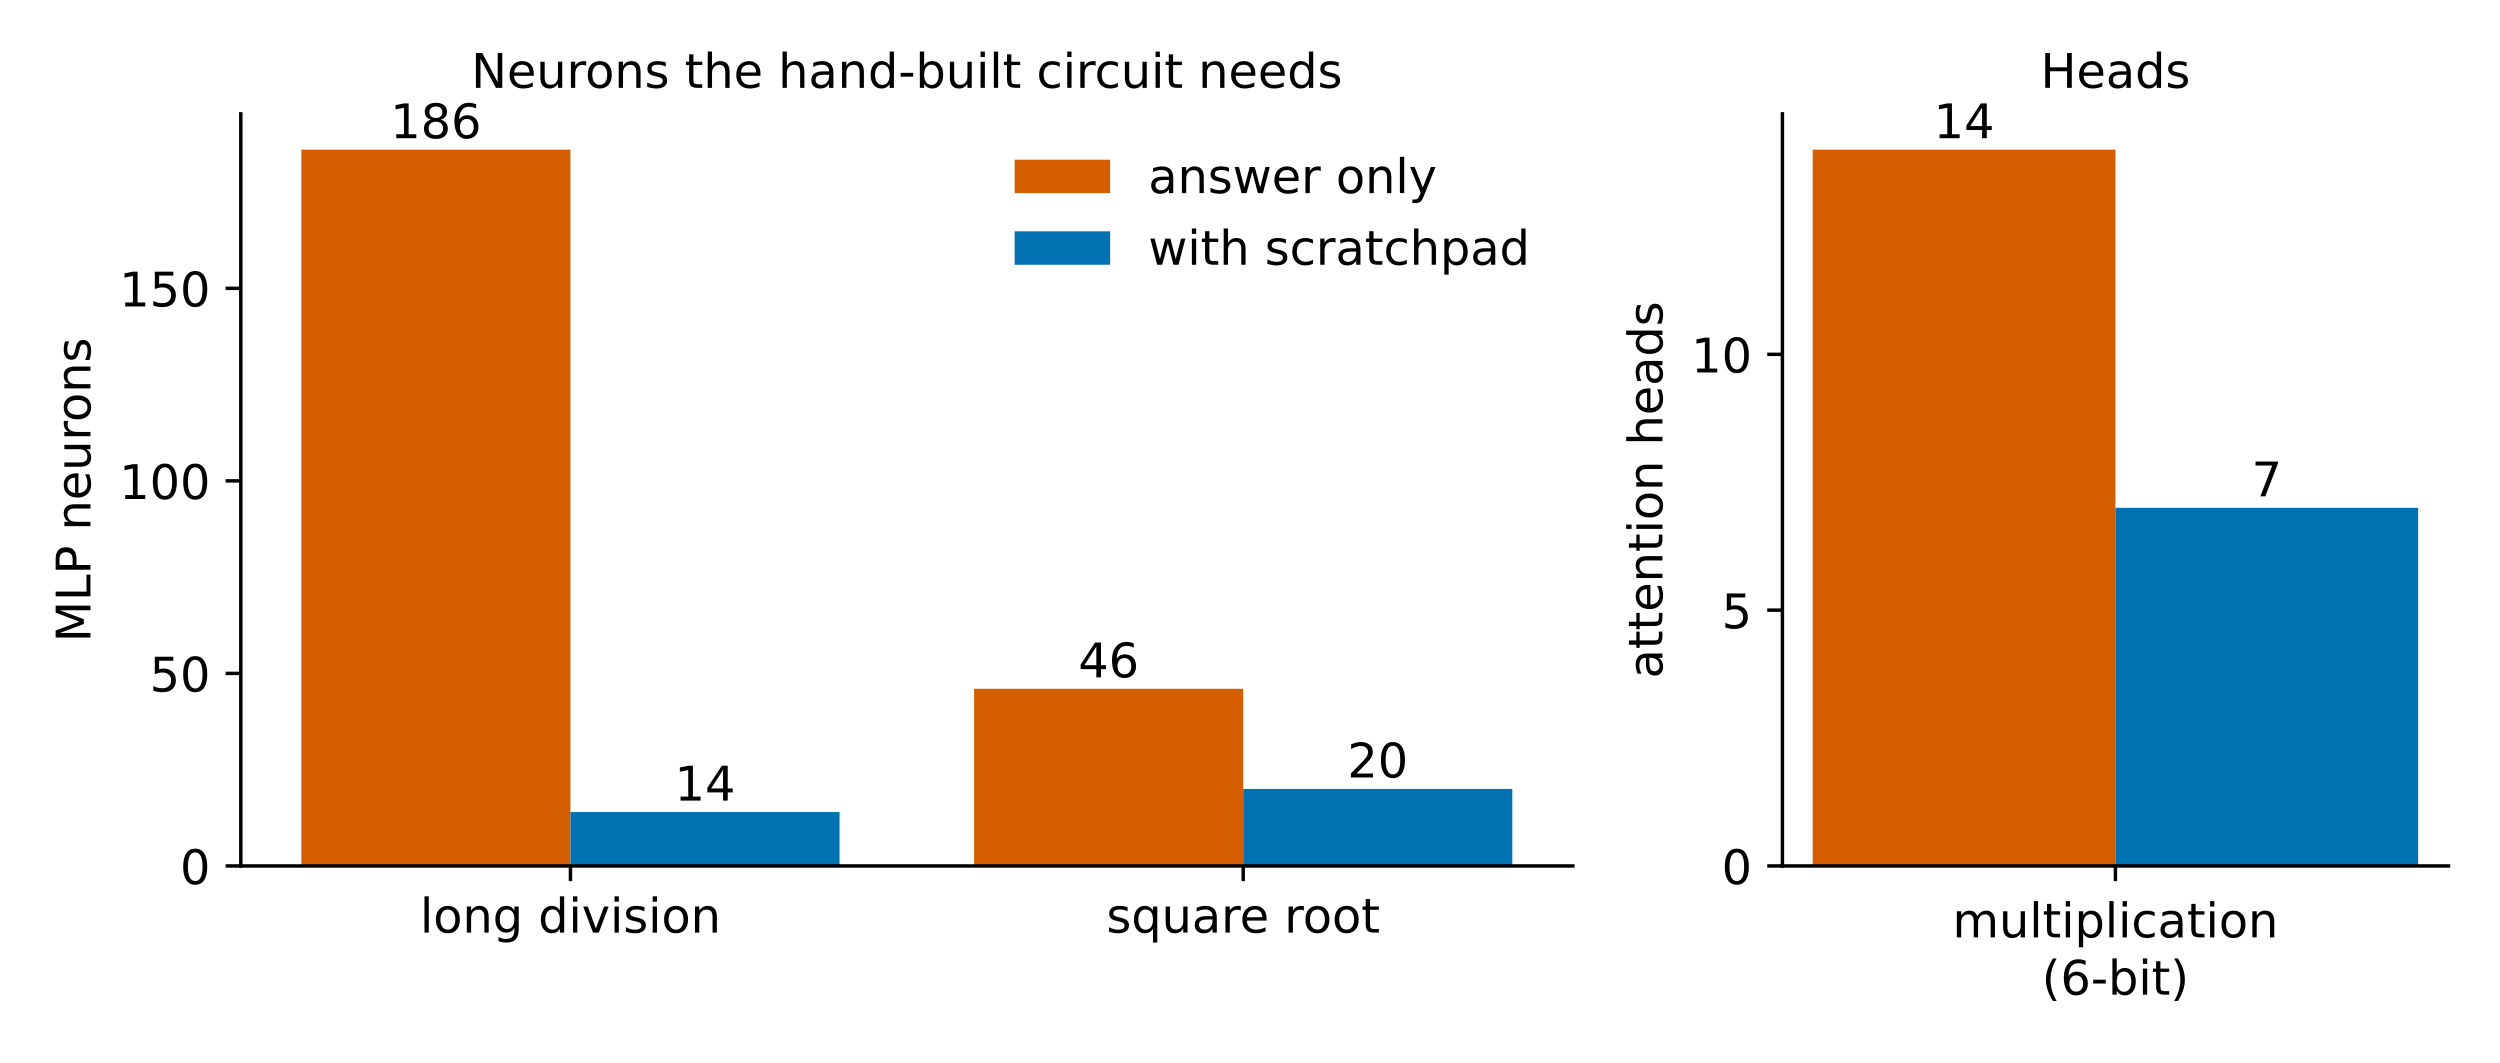
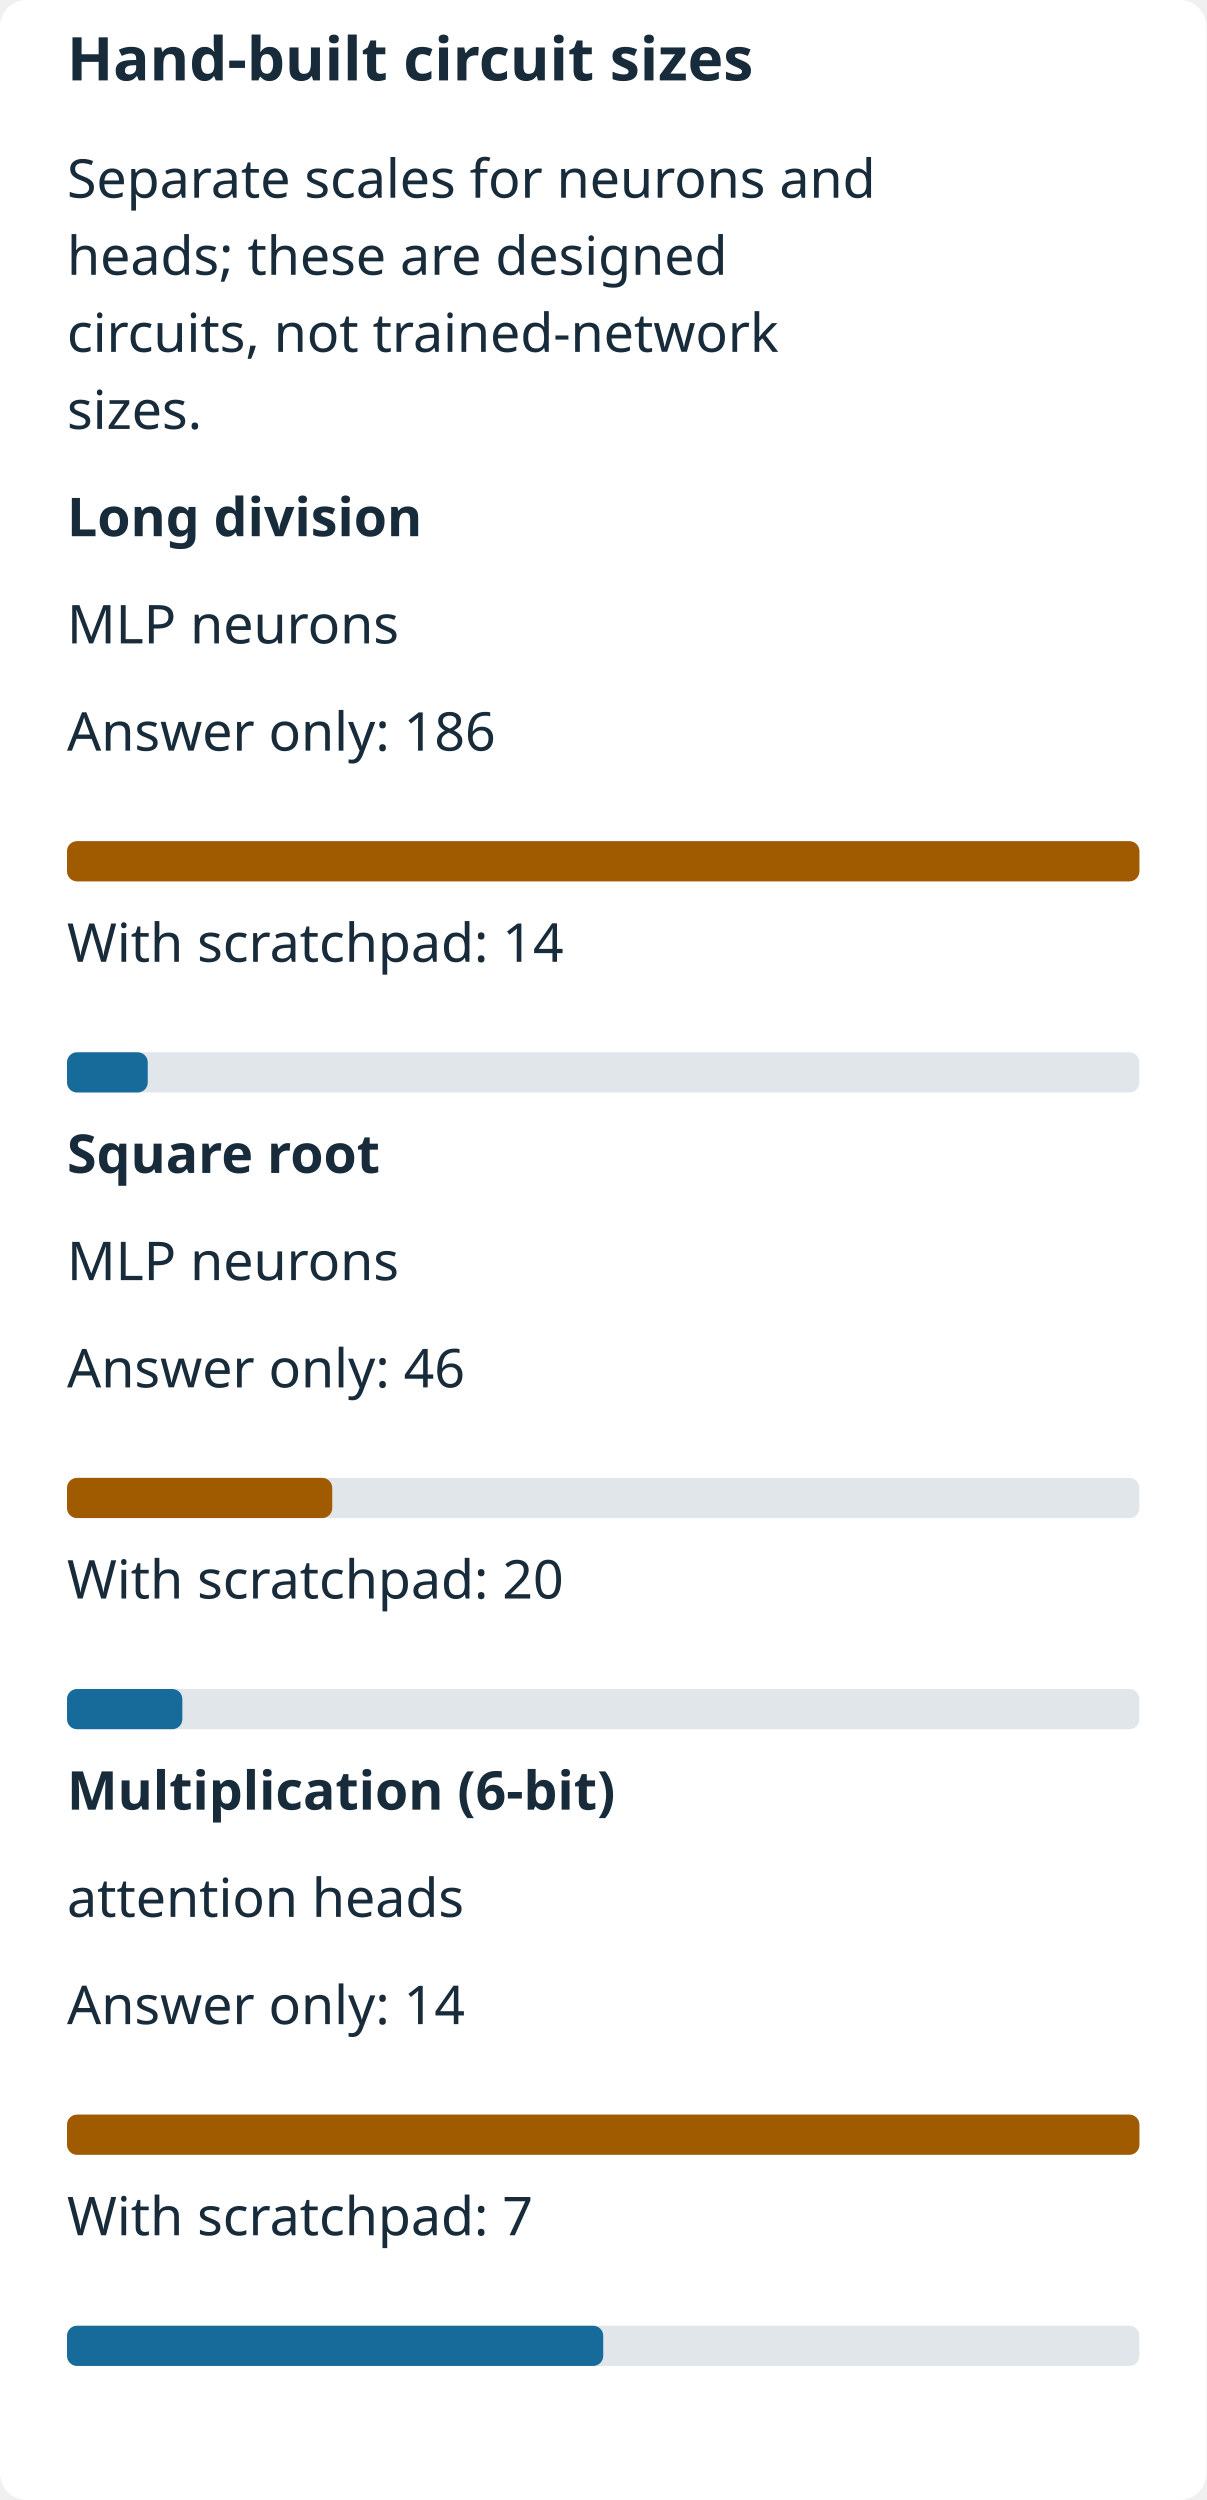
- <svg xmlns="http://www.w3.org/2000/svg" xmlns:xlink="http://www.w3.org/1999/xlink" width="576pt" height="244.8pt" viewBox="0 0 576 244.8" version="1.1">
-   <defs>
-     <style type="text/css">*{stroke-linejoin: round; stroke-linecap: butt}</style>
-   </defs>
-   <g id="figure_1">
-     <g id="patch_1">
-       <path d="M 0 244.8  L 576 244.8  L 576 0  L 0 0  z " style="fill: #ffffff" />
-     </g>
-     <g id="axes_1">
-       <g id="patch_2">
-         <path d="M 55.48 199.516  L 362.387 199.516  L 362.387 26.237  L 55.48 26.237  z " style="fill: #ffffff" />
-       </g>
-       <g id="patch_3">
-         <path d="M 69.43 199.516  L 131.432 199.516  L 131.432 34.489  L 69.43 34.489  z " clip-path="url(#pcfcb053bbe)" style="fill: #d55e00" />
-       </g>
-       <g id="patch_4">
-         <path d="M 224.434 199.516  L 286.435 199.516  L 286.435 158.703  L 224.434 158.703  z " clip-path="url(#pcfcb053bbe)" style="fill: #d55e00" />
-       </g>
-       <g id="patch_5">
-         <path d="M 131.432 199.516  L 193.433 199.516  L 193.433 187.094  L 131.432 187.094  z " clip-path="url(#pcfcb053bbe)" style="fill: #0072b2" />
-       </g>
-       <g id="patch_6">
-         <path d="M 286.435 199.516  L 348.436 199.516  L 348.436 181.771  L 286.435 181.771  z " clip-path="url(#pcfcb053bbe)" style="fill: #0072b2" />
-       </g>
-       <g id="matplotlib.axis_1">
-         <g id="xtick_1">
-           <g id="line2d_1">
-             <defs>
-               <path id="m27a8ff4171" d="M 0 0  L 0 3.5  " style="stroke: #000000; stroke-width: 0.8" />
-             </defs>
-             <g>
-               <use xlink:href="#m27a8ff4171" x="131.432" y="199.516" style="stroke: #000000; stroke-width: 0.8" />
-             </g>
-           </g>
-           <g id="text_1">
-             <g transform="translate(96.76618 214.874) scale(0.11 -0.11)">
-               <defs>
-                 <path id="DejaVuSans-4f" d="M 603 4863  L 1178 4863  L 1178 0  L 603 0  L 603 4863  z " transform="scale(0.015625)" />
-                 <path id="DejaVuSans-52" d="M 1959 3097  Q 1497 3097 1228 2736  Q 959 2375 959 1747  Q 959 1119 1226 758  Q 1494 397 1959 397  Q 2419 397 2687 759  Q 2956 1122 2956 1747  Q 2956 2369 2687 2733  Q 2419 3097 1959 3097  z M 1959 3584  Q 2709 3584 3137 3096  Q 3566 2609 3566 1747  Q 3566 888 3137 398  Q 2709 -91 1959 -91  Q 1206 -91 779 398  Q 353 888 353 1747  Q 353 2609 779 3096  Q 1206 3584 1959 3584  z " transform="scale(0.015625)" />
-                 <path id="DejaVuSans-51" d="M 3513 2113  L 3513 0  L 2938 0  L 2938 2094  Q 2938 2591 2744 2837  Q 2550 3084 2163 3084  Q 1697 3084 1428 2787  Q 1159 2491 1159 1978  L 1159 0  L 581 0  L 581 3500  L 1159 3500  L 1159 2956  Q 1366 3272 1645 3428  Q 1925 3584 2291 3584  Q 2894 3584 3203 3211  Q 3513 2838 3513 2113  z " transform="scale(0.015625)" />
-                 <path id="DejaVuSans-4a" d="M 2906 1791  Q 2906 2416 2648 2759  Q 2391 3103 1925 3103  Q 1463 3103 1205 2759  Q 947 2416 947 1791  Q 947 1169 1205 825  Q 1463 481 1925 481  Q 2391 481 2648 825  Q 2906 1169 2906 1791  z M 3481 434  Q 3481 -459 3084 -895  Q 2688 -1331 1869 -1331  Q 1566 -1331 1297 -1286  Q 1028 -1241 775 -1147  L 775 -588  Q 1028 -725 1275 -790  Q 1522 -856 1778 -856  Q 2344 -856 2625 -561  Q 2906 -266 2906 331  L 2906 616  Q 2728 306 2450 153  Q 2172 0 1784 0  Q 1141 0 747 490  Q 353 981 353 1791  Q 353 2603 747 3093  Q 1141 3584 1784 3584  Q 2172 3584 2450 3431  Q 2728 3278 2906 2969  L 2906 3500  L 3481 3500  L 3481 434  z " transform="scale(0.015625)" />
-                 <path id="DejaVuSans-3" transform="scale(0.015625)" />
-                 <path id="DejaVuSans-47" d="M 2906 2969  L 2906 4863  L 3481 4863  L 3481 0  L 2906 0  L 2906 525  Q 2725 213 2448 61  Q 2172 -91 1784 -91  Q 1150 -91 751 415  Q 353 922 353 1747  Q 353 2572 751 3078  Q 1150 3584 1784 3584  Q 2172 3584 2448 3432  Q 2725 3281 2906 2969  z M 947 1747  Q 947 1113 1208 752  Q 1469 391 1925 391  Q 2381 391 2643 752  Q 2906 1113 2906 1747  Q 2906 2381 2643 2742  Q 2381 3103 1925 3103  Q 1469 3103 1208 2742  Q 947 2381 947 1747  z " transform="scale(0.015625)" />
-                 <path id="DejaVuSans-4c" d="M 603 3500  L 1178 3500  L 1178 0  L 603 0  L 603 3500  z M 603 4863  L 1178 4863  L 1178 4134  L 603 4134  L 603 4863  z " transform="scale(0.015625)" />
-                 <path id="DejaVuSans-59" d="M 191 3500  L 800 3500  L 1894 563  L 2988 3500  L 3597 3500  L 2284 0  L 1503 0  L 191 3500  z " transform="scale(0.015625)" />
-                 <path id="DejaVuSans-56" d="M 2834 3397  L 2834 2853  Q 2591 2978 2328 3040  Q 2066 3103 1784 3103  Q 1356 3103 1142 2972  Q 928 2841 928 2578  Q 928 2378 1081 2264  Q 1234 2150 1697 2047  L 1894 2003  Q 2506 1872 2764 1633  Q 3022 1394 3022 966  Q 3022 478 2636 193  Q 2250 -91 1575 -91  Q 1294 -91 989 -36  Q 684 19 347 128  L 347 722  Q 666 556 975 473  Q 1284 391 1588 391  Q 1994 391 2212 530  Q 2431 669 2431 922  Q 2431 1156 2273 1281  Q 2116 1406 1581 1522  L 1381 1569  Q 847 1681 609 1914  Q 372 2147 372 2553  Q 372 3047 722 3315  Q 1072 3584 1716 3584  Q 2034 3584 2315 3537  Q 2597 3491 2834 3397  z " transform="scale(0.015625)" />
-               </defs>
-               <use xlink:href="#DejaVuSans-4f" />
-               <use xlink:href="#DejaVuSans-52" transform="translate(27.78125 0)" />
-               <use xlink:href="#DejaVuSans-51" transform="translate(88.96875 0)" />
-               <use xlink:href="#DejaVuSans-4a" transform="translate(152.3438 0)" />
-               <use xlink:href="#DejaVuSans-3" transform="translate(215.8281 0)" />
-               <use xlink:href="#DejaVuSans-47" transform="translate(247.6094 0)" />
-               <use xlink:href="#DejaVuSans-4c" transform="translate(311.0938 0)" />
-               <use xlink:href="#DejaVuSans-59" transform="translate(338.875 0)" />
-               <use xlink:href="#DejaVuSans-4c" transform="translate(398.0625 0)" />
-               <use xlink:href="#DejaVuSans-56" transform="translate(425.8438 0)" />
-               <use xlink:href="#DejaVuSans-4c" transform="translate(477.9375 0)" />
-               <use xlink:href="#DejaVuSans-52" transform="translate(505.7188 0)" />
-               <use xlink:href="#DejaVuSans-51" transform="translate(566.9062 0)" />
-             </g>
-           </g>
-         </g>
-         <g id="xtick_2">
-           <g id="line2d_2">
-             <g>
-               <use xlink:href="#m27a8ff4171" x="286.435" y="199.516" style="stroke: #000000; stroke-width: 0.8" />
-             </g>
-           </g>
-           <g id="text_2">
-             <g transform="translate(254.9235 214.8731) scale(0.11 -0.11)">
-               <defs>
-                 <path id="DejaVuSans-54" d="M 947 1747  Q 947 1113 1208 752  Q 1469 391 1925 391  Q 2381 391 2643 752  Q 2906 1113 2906 1747  Q 2906 2381 2643 2742  Q 2381 3103 1925 3103  Q 1469 3103 1208 2742  Q 947 2381 947 1747  z M 2906 525  Q 2725 213 2448 61  Q 2172 -91 1784 -91  Q 1150 -91 751 415  Q 353 922 353 1747  Q 353 2572 751 3078  Q 1150 3584 1784 3584  Q 2172 3584 2448 3432  Q 2725 3281 2906 2969  L 2906 3500  L 3481 3500  L 3481 -1331  L 2906 -1331  L 2906 525  z " transform="scale(0.015625)" />
-                 <path id="DejaVuSans-58" d="M 544 1381  L 544 3500  L 1119 3500  L 1119 1403  Q 1119 906 1312 657  Q 1506 409 1894 409  Q 2359 409 2629 706  Q 2900 1003 2900 1516  L 2900 3500  L 3475 3500  L 3475 0  L 2900 0  L 2900 538  Q 2691 219 2414 64  Q 2138 -91 1772 -91  Q 1169 -91 856 284  Q 544 659 544 1381  z M 1991 3584  L 1991 3584  z " transform="scale(0.015625)" />
-                 <path id="DejaVuSans-44" d="M 2194 1759  Q 1497 1759 1228 1600  Q 959 1441 959 1056  Q 959 750 1161 570  Q 1363 391 1709 391  Q 2188 391 2477 730  Q 2766 1069 2766 1631  L 2766 1759  L 2194 1759  z M 3341 1997  L 3341 0  L 2766 0  L 2766 531  Q 2569 213 2275 61  Q 1981 -91 1556 -91  Q 1019 -91 701 211  Q 384 513 384 1019  Q 384 1609 779 1909  Q 1175 2209 1959 2209  L 2766 2209  L 2766 2266  Q 2766 2663 2505 2880  Q 2244 3097 1772 3097  Q 1472 3097 1187 3025  Q 903 2953 641 2809  L 641 3341  Q 956 3463 1253 3523  Q 1550 3584 1831 3584  Q 2591 3584 2966 3190  Q 3341 2797 3341 1997  z " transform="scale(0.015625)" />
-                 <path id="DejaVuSans-55" d="M 2631 2963  Q 2534 3019 2420 3045  Q 2306 3072 2169 3072  Q 1681 3072 1420 2755  Q 1159 2438 1159 1844  L 1159 0  L 581 0  L 581 3500  L 1159 3500  L 1159 2956  Q 1341 3275 1631 3429  Q 1922 3584 2338 3584  Q 2397 3584 2469 3576  Q 2541 3569 2628 3553  L 2631 2963  z " transform="scale(0.015625)" />
-                 <path id="DejaVuSans-48" d="M 3597 1894  L 3597 1613  L 953 1613  Q 991 1019 1311 708  Q 1631 397 2203 397  Q 2534 397 2845 478  Q 3156 559 3463 722  L 3463 178  Q 3153 47 2828 -22  Q 2503 -91 2169 -91  Q 1331 -91 842 396  Q 353 884 353 1716  Q 353 2575 817 3079  Q 1281 3584 2069 3584  Q 2775 3584 3186 3129  Q 3597 2675 3597 1894  z M 3022 2063  Q 3016 2534 2758 2815  Q 2500 3097 2075 3097  Q 1594 3097 1305 2825  Q 1016 2553 972 2059  L 3022 2063  z " transform="scale(0.015625)" />
-                 <path id="DejaVuSans-57" d="M 1172 4494  L 1172 3500  L 2356 3500  L 2356 3053  L 1172 3053  L 1172 1153  Q 1172 725 1289 603  Q 1406 481 1766 481  L 2356 481  L 2356 0  L 1766 0  Q 1100 0 847 248  Q 594 497 594 1153  L 594 3053  L 172 3053  L 172 3500  L 594 3500  L 594 4494  L 1172 4494  z " transform="scale(0.015625)" />
-               </defs>
-               <use xlink:href="#DejaVuSans-56" />
-               <use xlink:href="#DejaVuSans-54" transform="translate(52.09375 0)" />
-               <use xlink:href="#DejaVuSans-58" transform="translate(115.5781 0)" />
-               <use xlink:href="#DejaVuSans-44" transform="translate(178.9531 0)" />
-               <use xlink:href="#DejaVuSans-55" transform="translate(240.2344 0)" />
-               <use xlink:href="#DejaVuSans-48" transform="translate(279.1406 0)" />
-               <use xlink:href="#DejaVuSans-3" transform="translate(340.6719 0)" />
-               <use xlink:href="#DejaVuSans-55" transform="translate(372.4531 0)" />
-               <use xlink:href="#DejaVuSans-52" transform="translate(411.3594 0)" />
-               <use xlink:href="#DejaVuSans-52" transform="translate(472.5469 0)" />
-               <use xlink:href="#DejaVuSans-57" transform="translate(533.7344 0)" />
-             </g>
-           </g>
-         </g>
-       </g>
-       <g id="matplotlib.axis_2">
-         <g id="ytick_1">
-           <g id="line2d_3">
-             <defs>
-               <path id="m1228ccaf2a" d="M 0 0  L -3.5 0  " style="stroke: #000000; stroke-width: 0.8" />
-             </defs>
-             <g>
-               <use xlink:href="#m1228ccaf2a" x="55.48" y="199.516" style="stroke: #000000; stroke-width: 0.8" />
-             </g>
-           </g>
-           <g id="text_3">
-             <g transform="translate(41.48125 203.6944) scale(0.11 -0.11)">
-               <defs>
-                 <path id="DejaVuSans-13" d="M 2034 4250  Q 1547 4250 1301 3770  Q 1056 3291 1056 2328  Q 1056 1369 1301 889  Q 1547 409 2034 409  Q 2525 409 2770 889  Q 3016 1369 3016 2328  Q 3016 3291 2770 3770  Q 2525 4250 2034 4250  z M 2034 4750  Q 2819 4750 3233 4129  Q 3647 3509 3647 2328  Q 3647 1150 3233 529  Q 2819 -91 2034 -91  Q 1250 -91 836 529  Q 422 1150 422 2328  Q 422 3509 836 4129  Q 1250 4750 2034 4750  z " transform="scale(0.015625)" />
-               </defs>
-               <use xlink:href="#DejaVuSans-13" />
-             </g>
-           </g>
-         </g>
-         <g id="ytick_2">
-           <g id="line2d_4">
-             <g>
-               <use xlink:href="#m1228ccaf2a" x="55.48" y="155.154" style="stroke: #000000; stroke-width: 0.8" />
-             </g>
-           </g>
-           <g id="text_4">
-             <g transform="translate(34.4825 159.3323) scale(0.11 -0.11)">
-               <defs>
-                 <path id="DejaVuSans-18" d="M 691 4666  L 3169 4666  L 3169 4134  L 1269 4134  L 1269 2991  Q 1406 3038 1543 3061  Q 1681 3084 1819 3084  Q 2600 3084 3056 2656  Q 3513 2228 3513 1497  Q 3513 744 3044 326  Q 2575 -91 1722 -91  Q 1428 -91 1123 -41  Q 819 9 494 109  L 494 744  Q 775 591 1075 516  Q 1375 441 1709 441  Q 2250 441 2565 725  Q 2881 1009 2881 1497  Q 2881 1984 2565 2268  Q 2250 2553 1709 2553  Q 1456 2553 1204 2497  Q 953 2441 691 2322  L 691 4666  z " transform="scale(0.015625)" />
-               </defs>
-               <use xlink:href="#DejaVuSans-18" />
-               <use xlink:href="#DejaVuSans-13" transform="translate(63.625 0)" />
-             </g>
-           </g>
-         </g>
-         <g id="ytick_3">
-           <g id="line2d_5">
-             <g>
-               <use xlink:href="#m1228ccaf2a" x="55.48" y="110.792" style="stroke: #000000; stroke-width: 0.8" />
-             </g>
-           </g>
-           <g id="text_5">
-             <g transform="translate(27.48375 114.9703) scale(0.11 -0.11)">
-               <defs>
-                 <path id="DejaVuSans-14" d="M 794 531  L 1825 531  L 1825 4091  L 703 3866  L 703 4441  L 1819 4666  L 2450 4666  L 2450 531  L 3481 531  L 3481 0  L 794 0  L 794 531  z " transform="scale(0.015625)" />
-               </defs>
-               <use xlink:href="#DejaVuSans-14" />
-               <use xlink:href="#DejaVuSans-13" transform="translate(63.625 0)" />
-               <use xlink:href="#DejaVuSans-13" transform="translate(127.25 0)" />
-             </g>
-           </g>
-         </g>
-         <g id="ytick_4">
-           <g id="line2d_6">
-             <g>
-               <use xlink:href="#m1228ccaf2a" x="55.48" y="66.429" style="stroke: #000000; stroke-width: 0.8" />
-             </g>
-           </g>
-           <g id="text_6">
-             <g transform="translate(27.48375 70.60818) scale(0.11 -0.11)">
-               <use xlink:href="#DejaVuSans-14" />
-               <use xlink:href="#DejaVuSans-18" transform="translate(63.625 0)" />
-               <use xlink:href="#DejaVuSans-13" transform="translate(127.25 0)" />
-             </g>
-           </g>
-         </g>
-         <g id="text_7">
-           <g transform="translate(20.84117 147.9623) rotate(-90) scale(0.11 -0.11)">
-             <defs>
-               <path id="DejaVuSans-30" d="M 628 4666  L 1569 4666  L 2759 1491  L 3956 4666  L 4897 4666  L 4897 0  L 4281 0  L 4281 4097  L 3078 897  L 2444 897  L 1241 4097  L 1241 0  L 628 0  L 628 4666  z " transform="scale(0.015625)" />
-               <path id="DejaVuSans-2f" d="M 628 4666  L 1259 4666  L 1259 531  L 3531 531  L 3531 0  L 628 0  L 628 4666  z " transform="scale(0.015625)" />
-               <path id="DejaVuSans-33" d="M 1259 4147  L 1259 2394  L 2053 2394  Q 2494 2394 2734 2622  Q 2975 2850 2975 3272  Q 2975 3691 2734 3919  Q 2494 4147 2053 4147  L 1259 4147  z M 628 4666  L 2053 4666  Q 2838 4666 3239 4311  Q 3641 3956 3641 3272  Q 3641 2581 3239 2228  Q 2838 1875 2053 1875  L 1259 1875  L 1259 0  L 628 0  L 628 4666  z " transform="scale(0.015625)" />
-             </defs>
-             <use xlink:href="#DejaVuSans-30" />
-             <use xlink:href="#DejaVuSans-2f" transform="translate(86.28125 0)" />
-             <use xlink:href="#DejaVuSans-33" transform="translate(142 0)" />
-             <use xlink:href="#DejaVuSans-3" transform="translate(202.2969 0)" />
-             <use xlink:href="#DejaVuSans-51" transform="translate(234.0781 0)" />
-             <use xlink:href="#DejaVuSans-48" transform="translate(297.4531 0)" />
-             <use xlink:href="#DejaVuSans-58" transform="translate(358.9844 0)" />
-             <use xlink:href="#DejaVuSans-55" transform="translate(422.3594 0)" />
-             <use xlink:href="#DejaVuSans-52" transform="translate(461.2656 0)" />
-             <use xlink:href="#DejaVuSans-51" transform="translate(522.4531 0)" />
-             <use xlink:href="#DejaVuSans-56" transform="translate(585.8281 0)" />
-           </g>
-         </g>
-       </g>
-       <g id="patch_7">
-         <path d="M 55.48 199.516  L 55.48 26.237  " style="fill: none; stroke: #000000; stroke-width: 0.8; stroke-linejoin: miter; stroke-linecap: square" />
-       </g>
-       <g id="patch_8">
-         <path d="M 55.48 199.516  L 362.387 199.516  " style="fill: none; stroke: #000000; stroke-width: 0.8; stroke-linejoin: miter; stroke-linecap: square" />
-       </g>
-       <g id="text_8">
-         <g transform="translate(89.93285 31.84619) scale(0.11 -0.11)">
-           <defs>
-             <path id="DejaVuSans-1b" d="M 2034 2216  Q 1584 2216 1326 1975  Q 1069 1734 1069 1313  Q 1069 891 1326 650  Q 1584 409 2034 409  Q 2484 409 2743 651  Q 3003 894 3003 1313  Q 3003 1734 2745 1975  Q 2488 2216 2034 2216  z M 1403 2484  Q 997 2584 770 2862  Q 544 3141 544 3541  Q 544 4100 942 4425  Q 1341 4750 2034 4750  Q 2731 4750 3128 4425  Q 3525 4100 3525 3541  Q 3525 3141 3298 2862  Q 3072 2584 2669 2484  Q 3125 2378 3379 2068  Q 3634 1759 3634 1313  Q 3634 634 3220 271  Q 2806 -91 2034 -91  Q 1263 -91 848 271  Q 434 634 434 1313  Q 434 1759 690 2068  Q 947 2378 1403 2484  z M 1172 3481  Q 1172 3119 1398 2916  Q 1625 2713 2034 2713  Q 2441 2713 2670 2916  Q 2900 3119 2900 3481  Q 2900 3844 2670 4047  Q 2441 4250 2034 4250  Q 1625 4250 1398 4047  Q 1172 3844 1172 3481  z " transform="scale(0.015625)" />
-             <path id="DejaVuSans-19" d="M 2113 2584  Q 1688 2584 1439 2293  Q 1191 2003 1191 1497  Q 1191 994 1439 701  Q 1688 409 2113 409  Q 2538 409 2786 701  Q 3034 994 3034 1497  Q 3034 2003 2786 2293  Q 2538 2584 2113 2584  z M 3366 4563  L 3366 3988  Q 3128 4100 2886 4159  Q 2644 4219 2406 4219  Q 1781 4219 1451 3797  Q 1122 3375 1075 2522  Q 1259 2794 1537 2939  Q 1816 3084 2150 3084  Q 2853 3084 3261 2657  Q 3669 2231 3669 1497  Q 3669 778 3244 343  Q 2819 -91 2113 -91  Q 1303 -91 875 529  Q 447 1150 447 2328  Q 447 3434 972 4092  Q 1497 4750 2381 4750  Q 2619 4750 2861 4703  Q 3103 4656 3366 4563  z " transform="scale(0.015625)" />
-           </defs>
-           <use xlink:href="#DejaVuSans-14" />
-           <use xlink:href="#DejaVuSans-1b" transform="translate(63.625 0)" />
-           <use xlink:href="#DejaVuSans-19" transform="translate(127.25 0)" />
-         </g>
-       </g>
-       <g id="text_9">
-         <g transform="translate(248.4356 156.06) scale(0.11 -0.11)">
-           <defs>
-             <path id="DejaVuSans-17" d="M 2419 4116  L 825 1625  L 2419 1625  L 2419 4116  z M 2253 4666  L 3047 4666  L 3047 1625  L 3713 1625  L 3713 1100  L 3047 1100  L 3047 0  L 2419 0  L 2419 1100  L 313 1100  L 313 1709  L 2253 4666  z " transform="scale(0.015625)" />
-           </defs>
-           <use xlink:href="#DejaVuSans-17" />
-           <use xlink:href="#DejaVuSans-19" transform="translate(63.625 0)" />
-         </g>
-       </g>
-       <g id="text_10">
-         <g transform="translate(155.4336 184.4517) scale(0.11 -0.11)">
-           <use xlink:href="#DejaVuSans-14" />
-           <use xlink:href="#DejaVuSans-17" transform="translate(63.625 0)" />
-         </g>
-       </g>
-       <g id="text_11">
-         <g transform="translate(310.4369 179.1283) scale(0.11 -0.11)">
-           <defs>
-             <path id="DejaVuSans-15" d="M 1228 531  L 3431 531  L 3431 0  L 469 0  L 469 531  Q 828 903 1448 1529  Q 2069 2156 2228 2338  Q 2531 2678 2651 2914  Q 2772 3150 2772 3378  Q 2772 3750 2511 3984  Q 2250 4219 1831 4219  Q 1534 4219 1204 4116  Q 875 4013 500 3803  L 500 4441  Q 881 4594 1212 4672  Q 1544 4750 1819 4750  Q 2544 4750 2975 4387  Q 3406 4025 3406 3419  Q 3406 3131 3298 2873  Q 3191 2616 2906 2266  Q 2828 2175 2409 1742  Q 1991 1309 1228 531  z " transform="scale(0.015625)" />
-           </defs>
-           <use xlink:href="#DejaVuSans-15" />
-           <use xlink:href="#DejaVuSans-13" transform="translate(63.625 0)" />
-         </g>
-       </g>
-       <g id="text_12">
-         <g transform="translate(108.5712 20.23742) scale(0.11 -0.11)">
-           <defs>
-             <path id="DejaVuSans-31" d="M 628 4666  L 1478 4666  L 3547 763  L 3547 4666  L 4159 4666  L 4159 0  L 3309 0  L 1241 3903  L 1241 0  L 628 0  L 628 4666  z " transform="scale(0.015625)" />
-             <path id="DejaVuSans-4b" d="M 3513 2113  L 3513 0  L 2938 0  L 2938 2094  Q 2938 2591 2744 2837  Q 2550 3084 2163 3084  Q 1697 3084 1428 2787  Q 1159 2491 1159 1978  L 1159 0  L 581 0  L 581 4863  L 1159 4863  L 1159 2956  Q 1366 3272 1645 3428  Q 1925 3584 2291 3584  Q 2894 3584 3203 3211  Q 3513 2838 3513 2113  z " transform="scale(0.015625)" />
-             <path id="DejaVuSans-10" d="M 313 2009  L 1997 2009  L 1997 1497  L 313 1497  L 313 2009  z " transform="scale(0.015625)" />
-             <path id="DejaVuSans-45" d="M 3116 1747  Q 3116 2381 2855 2742  Q 2594 3103 2138 3103  Q 1681 3103 1420 2742  Q 1159 2381 1159 1747  Q 1159 1113 1420 752  Q 1681 391 2138 391  Q 2594 391 2855 752  Q 3116 1113 3116 1747  z M 1159 2969  Q 1341 3281 1617 3432  Q 1894 3584 2278 3584  Q 2916 3584 3314 3078  Q 3713 2572 3713 1747  Q 3713 922 3314 415  Q 2916 -91 2278 -91  Q 1894 -91 1617 61  Q 1341 213 1159 525  L 1159 0  L 581 0  L 581 4863  L 1159 4863  L 1159 2969  z " transform="scale(0.015625)" />
-             <path id="DejaVuSans-46" d="M 3122 3366  L 3122 2828  Q 2878 2963 2633 3030  Q 2388 3097 2138 3097  Q 1578 3097 1268 2742  Q 959 2388 959 1747  Q 959 1106 1268 751  Q 1578 397 2138 397  Q 2388 397 2633 464  Q 2878 531 3122 666  L 3122 134  Q 2881 22 2623 -34  Q 2366 -91 2075 -91  Q 1284 -91 818 406  Q 353 903 353 1747  Q 353 2603 823 3093  Q 1294 3584 2113 3584  Q 2378 3584 2631 3529  Q 2884 3475 3122 3366  z " transform="scale(0.015625)" />
-           </defs>
-           <use xlink:href="#DejaVuSans-31" />
-           <use xlink:href="#DejaVuSans-48" transform="translate(74.8125 0)" />
-           <use xlink:href="#DejaVuSans-58" transform="translate(136.3438 0)" />
-           <use xlink:href="#DejaVuSans-55" transform="translate(199.7188 0)" />
-           <use xlink:href="#DejaVuSans-52" transform="translate(238.625 0)" />
-           <use xlink:href="#DejaVuSans-51" transform="translate(299.8125 0)" />
-           <use xlink:href="#DejaVuSans-56" transform="translate(363.1875 0)" />
-           <use xlink:href="#DejaVuSans-3" transform="translate(415.2812 0)" />
-           <use xlink:href="#DejaVuSans-57" transform="translate(447.0625 0)" />
-           <use xlink:href="#DejaVuSans-4b" transform="translate(486.2656 0)" />
-           <use xlink:href="#DejaVuSans-48" transform="translate(549.6406 0)" />
-           <use xlink:href="#DejaVuSans-3" transform="translate(611.1719 0)" />
-           <use xlink:href="#DejaVuSans-4b" transform="translate(642.9531 0)" />
-           <use xlink:href="#DejaVuSans-44" transform="translate(706.3281 0)" />
-           <use xlink:href="#DejaVuSans-51" transform="translate(767.6094 0)" />
-           <use xlink:href="#DejaVuSans-47" transform="translate(830.9844 0)" />
-           <use xlink:href="#DejaVuSans-10" transform="translate(894.4688 0)" />
-           <use xlink:href="#DejaVuSans-45" transform="translate(930.5469 0)" />
-           <use xlink:href="#DejaVuSans-58" transform="translate(994.0312 0)" />
-           <use xlink:href="#DejaVuSans-4c" transform="translate(1057.406 0)" />
-           <use xlink:href="#DejaVuSans-4f" transform="translate(1085.188 0)" />
-           <use xlink:href="#DejaVuSans-57" transform="translate(1112.969 0)" />
-           <use xlink:href="#DejaVuSans-3" transform="translate(1152.172 0)" />
-           <use xlink:href="#DejaVuSans-46" transform="translate(1183.953 0)" />
-           <use xlink:href="#DejaVuSans-4c" transform="translate(1238.938 0)" />
-           <use xlink:href="#DejaVuSans-55" transform="translate(1266.719 0)" />
-           <use xlink:href="#DejaVuSans-46" transform="translate(1305.625 0)" />
-           <use xlink:href="#DejaVuSans-58" transform="translate(1360.609 0)" />
-           <use xlink:href="#DejaVuSans-4c" transform="translate(1423.984 0)" />
-           <use xlink:href="#DejaVuSans-57" transform="translate(1451.766 0)" />
-           <use xlink:href="#DejaVuSans-3" transform="translate(1490.969 0)" />
-           <use xlink:href="#DejaVuSans-51" transform="translate(1522.75 0)" />
-           <use xlink:href="#DejaVuSans-48" transform="translate(1586.125 0)" />
-           <use xlink:href="#DejaVuSans-48" transform="translate(1647.656 0)" />
-           <use xlink:href="#DejaVuSans-47" transform="translate(1709.188 0)" />
-           <use xlink:href="#DejaVuSans-56" transform="translate(1772.672 0)" />
-         </g>
-       </g>
-       <g id="legend_1">
-         <g id="patch_9">
-           <path d="M 233.774 44.496  L 255.774 44.496  L 255.774 36.796  L 233.774 36.796  z " style="fill: #d55e00" />
-         </g>
-         <g id="text_13">
-           <g transform="translate(264.5743 44.4957) scale(0.11 -0.11)">
-             <defs>
-               <path id="DejaVuSans-5a" d="M 269 3500  L 844 3500  L 1563 769  L 2278 3500  L 2956 3500  L 3675 769  L 4391 3500  L 4966 3500  L 4050 0  L 3372 0  L 2619 2869  L 1863 0  L 1184 0  L 269 3500  z " transform="scale(0.015625)" />
-               <path id="DejaVuSans-5c" d="M 2059 -325  Q 1816 -950 1584 -1140  Q 1353 -1331 966 -1331  L 506 -1331  L 506 -850  L 844 -850  Q 1081 -850 1212 -737  Q 1344 -625 1503 -206  L 1606 56  L 191 3500  L 800 3500  L 1894 763  L 2988 3500  L 3597 3500  L 2059 -325  z " transform="scale(0.015625)" />
-             </defs>
-             <use xlink:href="#DejaVuSans-44" />
-             <use xlink:href="#DejaVuSans-51" transform="translate(61.28125 0)" />
-             <use xlink:href="#DejaVuSans-56" transform="translate(124.6562 0)" />
-             <use xlink:href="#DejaVuSans-5a" transform="translate(176.75 0)" />
-             <use xlink:href="#DejaVuSans-48" transform="translate(258.5312 0)" />
-             <use xlink:href="#DejaVuSans-55" transform="translate(320.0625 0)" />
-             <use xlink:href="#DejaVuSans-3" transform="translate(361.1719 0)" />
-             <use xlink:href="#DejaVuSans-52" transform="translate(392.9531 0)" />
-             <use xlink:href="#DejaVuSans-51" transform="translate(454.1406 0)" />
-             <use xlink:href="#DejaVuSans-4f" transform="translate(517.5156 0)" />
-             <use xlink:href="#DejaVuSans-5c" transform="translate(545.2969 0)" />
-           </g>
-         </g>
-         <g id="patch_10">
-           <path d="M 233.774 60.997  L 255.774 60.997  L 255.774 53.297  L 233.774 53.297  z " style="fill: #0072b2" />
-         </g>
-         <g id="text_14">
-           <g transform="translate(264.5743 60.99656) scale(0.11 -0.11)">
-             <defs>
-               <path id="DejaVuSans-53" d="M 1159 525  L 1159 -1331  L 581 -1331  L 581 3500  L 1159 3500  L 1159 2969  Q 1341 3281 1617 3432  Q 1894 3584 2278 3584  Q 2916 3584 3314 3078  Q 3713 2572 3713 1747  Q 3713 922 3314 415  Q 2916 -91 2278 -91  Q 1894 -91 1617 61  Q 1341 213 1159 525  z M 3116 1747  Q 3116 2381 2855 2742  Q 2594 3103 2138 3103  Q 1681 3103 1420 2742  Q 1159 2381 1159 1747  Q 1159 1113 1420 752  Q 1681 391 2138 391  Q 2594 391 2855 752  Q 3116 1113 3116 1747  z " transform="scale(0.015625)" />
-             </defs>
-             <use xlink:href="#DejaVuSans-5a" />
-             <use xlink:href="#DejaVuSans-4c" transform="translate(81.78125 0)" />
-             <use xlink:href="#DejaVuSans-57" transform="translate(109.5625 0)" />
-             <use xlink:href="#DejaVuSans-4b" transform="translate(148.7656 0)" />
-             <use xlink:href="#DejaVuSans-3" transform="translate(212.1406 0)" />
-             <use xlink:href="#DejaVuSans-56" transform="translate(243.9219 0)" />
-             <use xlink:href="#DejaVuSans-46" transform="translate(296.0156 0)" />
-             <use xlink:href="#DejaVuSans-55" transform="translate(351 0)" />
-             <use xlink:href="#DejaVuSans-44" transform="translate(392.1094 0)" />
-             <use xlink:href="#DejaVuSans-57" transform="translate(453.3906 0)" />
-             <use xlink:href="#DejaVuSans-46" transform="translate(492.5938 0)" />
-             <use xlink:href="#DejaVuSans-4b" transform="translate(547.5781 0)" />
-             <use xlink:href="#DejaVuSans-53" transform="translate(610.9531 0)" />
-             <use xlink:href="#DejaVuSans-44" transform="translate(674.4375 0)" />
-             <use xlink:href="#DejaVuSans-47" transform="translate(735.7188 0)" />
-           </g>
-         </g>
-       </g>
-     </g>
-     <g id="axes_2">
-       <g id="patch_11">
-         <path d="M 410.667 199.516  L 564.12 199.516  L 564.12 26.237  L 410.667 26.237  z " style="fill: #ffffff" />
-       </g>
-       <g id="patch_12">
-         <path d="M 417.642 199.516  L 487.393 199.516  L 487.393 34.489  L 417.642 34.489  z " clip-path="url(#pe6e5f4eb6f)" style="fill: #d55e00" />
-       </g>
-       <g id="patch_13">
-         <path d="M 487.393 199.516  L 557.145 199.516  L 557.145 117.002  L 487.393 117.002  z " clip-path="url(#pe6e5f4eb6f)" style="fill: #0072b2" />
-       </g>
-       <g id="matplotlib.axis_3">
-         <g id="xtick_3">
-           <g id="line2d_7">
-             <g>
-               <use xlink:href="#m27a8ff4171" x="487.393" y="199.516" style="stroke: #000000; stroke-width: 0.8" />
-             </g>
-           </g>
-           <g id="text_15">
-             <g transform="translate(449.861 215.9751) scale(0.11 -0.11)">
-               <defs>
-                 <path id="DejaVuSans-50" d="M 3328 2828  Q 3544 3216 3844 3400  Q 4144 3584 4550 3584  Q 5097 3584 5394 3201  Q 5691 2819 5691 2113  L 5691 0  L 5113 0  L 5113 2094  Q 5113 2597 4934 2840  Q 4756 3084 4391 3084  Q 3944 3084 3684 2787  Q 3425 2491 3425 1978  L 3425 0  L 2847 0  L 2847 2094  Q 2847 2600 2669 2842  Q 2491 3084 2119 3084  Q 1678 3084 1418 2786  Q 1159 2488 1159 1978  L 1159 0  L 581 0  L 581 3500  L 1159 3500  L 1159 2956  Q 1356 3278 1631 3431  Q 1906 3584 2284 3584  Q 2666 3584 2933 3390  Q 3200 3197 3328 2828  z " transform="scale(0.015625)" />
-               </defs>
-               <use xlink:href="#DejaVuSans-50" />
-               <use xlink:href="#DejaVuSans-58" transform="translate(97.40625 0)" />
-               <use xlink:href="#DejaVuSans-4f" transform="translate(160.7812 0)" />
-               <use xlink:href="#DejaVuSans-57" transform="translate(188.5625 0)" />
-               <use xlink:href="#DejaVuSans-4c" transform="translate(227.7656 0)" />
-               <use xlink:href="#DejaVuSans-53" transform="translate(255.5469 0)" />
-               <use xlink:href="#DejaVuSans-4f" transform="translate(319.0312 0)" />
-               <use xlink:href="#DejaVuSans-4c" transform="translate(346.8125 0)" />
-               <use xlink:href="#DejaVuSans-46" transform="translate(374.5938 0)" />
-               <use xlink:href="#DejaVuSans-44" transform="translate(429.5781 0)" />
-               <use xlink:href="#DejaVuSans-57" transform="translate(490.8594 0)" />
-               <use xlink:href="#DejaVuSans-4c" transform="translate(530.0625 0)" />
-               <use xlink:href="#DejaVuSans-52" transform="translate(557.8438 0)" />
-               <use xlink:href="#DejaVuSans-51" transform="translate(619.0312 0)" />
-             </g>
-             <g transform="translate(470.4422 229.1781) scale(0.11 -0.11)">
-               <defs>
-                 <path id="DejaVuSans-b" d="M 1984 4856  Q 1566 4138 1362 3434  Q 1159 2731 1159 2009  Q 1159 1288 1364 580  Q 1569 -128 1984 -844  L 1484 -844  Q 1016 -109 783 600  Q 550 1309 550 2009  Q 550 2706 781 3412  Q 1013 4119 1484 4856  L 1984 4856  z " transform="scale(0.015625)" />
-                 <path id="DejaVuSans-c" d="M 513 4856  L 1013 4856  Q 1481 4119 1714 3412  Q 1947 2706 1947 2009  Q 1947 1309 1714 600  Q 1481 -109 1013 -844  L 513 -844  Q 928 -128 1133 580  Q 1338 1288 1338 2009  Q 1338 2731 1133 3434  Q 928 4138 513 4856  z " transform="scale(0.015625)" />
-               </defs>
-               <use xlink:href="#DejaVuSans-b" />
-               <use xlink:href="#DejaVuSans-19" transform="translate(39.01562 0)" />
-               <use xlink:href="#DejaVuSans-10" transform="translate(102.6406 0)" />
-               <use xlink:href="#DejaVuSans-45" transform="translate(138.7188 0)" />
-               <use xlink:href="#DejaVuSans-4c" transform="translate(202.2031 0)" />
-               <use xlink:href="#DejaVuSans-57" transform="translate(229.9844 0)" />
-               <use xlink:href="#DejaVuSans-c" transform="translate(269.1875 0)" />
-             </g>
-           </g>
-         </g>
-       </g>
-       <g id="matplotlib.axis_4">
-         <g id="ytick_5">
-           <g id="line2d_8">
-             <g>
-               <use xlink:href="#m1228ccaf2a" x="410.667" y="199.516" style="stroke: #000000; stroke-width: 0.8" />
-             </g>
-           </g>
-           <g id="text_16">
-             <g transform="translate(396.6679 203.6944) scale(0.11 -0.11)">
-               <use xlink:href="#DejaVuSans-13" />
-             </g>
-           </g>
-         </g>
-         <g id="ytick_6">
-           <g id="line2d_9">
-             <g>
-               <use xlink:href="#m1228ccaf2a" x="410.667" y="140.578" style="stroke: #000000; stroke-width: 0.8" />
-             </g>
-           </g>
-           <g id="text_17">
-             <g transform="translate(396.6679 144.7562) scale(0.11 -0.11)">
-               <use xlink:href="#DejaVuSans-18" />
-             </g>
-           </g>
-         </g>
-         <g id="ytick_7">
-           <g id="line2d_10">
-             <g>
-               <use xlink:href="#m1228ccaf2a" x="410.667" y="81.639" style="stroke: #000000; stroke-width: 0.8" />
-             </g>
-           </g>
-           <g id="text_18">
-             <g transform="translate(389.6692 85.81803) scale(0.11 -0.11)">
-               <use xlink:href="#DejaVuSans-14" />
-               <use xlink:href="#DejaVuSans-13" transform="translate(63.625 0)" />
-             </g>
-           </g>
-         </g>
-         <g id="text_19">
-           <g transform="translate(383.0266 156.3094) rotate(-90) scale(0.11 -0.11)">
-             <use xlink:href="#DejaVuSans-44" />
-             <use xlink:href="#DejaVuSans-57" transform="translate(61.28125 0)" />
-             <use xlink:href="#DejaVuSans-57" transform="translate(100.4844 0)" />
-             <use xlink:href="#DejaVuSans-48" transform="translate(139.6875 0)" />
-             <use xlink:href="#DejaVuSans-51" transform="translate(201.2188 0)" />
-             <use xlink:href="#DejaVuSans-57" transform="translate(264.5938 0)" />
-             <use xlink:href="#DejaVuSans-4c" transform="translate(303.7969 0)" />
-             <use xlink:href="#DejaVuSans-52" transform="translate(331.5781 0)" />
-             <use xlink:href="#DejaVuSans-51" transform="translate(392.7656 0)" />
-             <use xlink:href="#DejaVuSans-3" transform="translate(456.1406 0)" />
-             <use xlink:href="#DejaVuSans-4b" transform="translate(487.9219 0)" />
-             <use xlink:href="#DejaVuSans-48" transform="translate(551.2969 0)" />
-             <use xlink:href="#DejaVuSans-44" transform="translate(612.8281 0)" />
-             <use xlink:href="#DejaVuSans-47" transform="translate(674.1094 0)" />
-             <use xlink:href="#DejaVuSans-56" transform="translate(737.5938 0)" />
-           </g>
-         </g>
-       </g>
-       <g id="patch_14">
-         <path d="M 410.667 199.516  L 410.667 26.237  " style="fill: none; stroke: #000000; stroke-width: 0.8; stroke-linejoin: miter; stroke-linecap: square" />
-       </g>
-       <g id="patch_15">
-         <path d="M 410.667 199.516  L 564.12 199.516  " style="fill: none; stroke: #000000; stroke-width: 0.8; stroke-linejoin: miter; stroke-linecap: square" />
-       </g>
-       <g id="text_20">
-         <g transform="translate(445.5188 31.84619) scale(0.11 -0.11)">
-           <use xlink:href="#DejaVuSans-14" />
-           <use xlink:href="#DejaVuSans-17" transform="translate(63.625 0)" />
-         </g>
-       </g>
-       <g id="text_21">
-         <g transform="translate(518.7697 114.3597) scale(0.11 -0.11)">
-           <defs>
-             <path id="DejaVuSans-1a" d="M 525 4666  L 3525 4666  L 3525 4397  L 1831 0  L 1172 0  L 2766 4134  L 525 4134  L 525 4666  z " transform="scale(0.015625)" />
-           </defs>
-           <use xlink:href="#DejaVuSans-1a" />
-         </g>
-       </g>
-       <g id="text_22">
-         <g transform="translate(470.1457 20.23742) scale(0.11 -0.11)">
-           <defs>
-             <path id="DejaVuSans-2b" d="M 628 4666  L 1259 4666  L 1259 2753  L 3553 2753  L 3553 4666  L 4184 4666  L 4184 0  L 3553 0  L 3553 2222  L 1259 2222  L 1259 0  L 628 0  L 628 4666  z " transform="scale(0.015625)" />
-           </defs>
-           <use xlink:href="#DejaVuSans-2b" />
-           <use xlink:href="#DejaVuSans-48" transform="translate(75.20312 0)" />
-           <use xlink:href="#DejaVuSans-44" transform="translate(136.7344 0)" />
-           <use xlink:href="#DejaVuSans-47" transform="translate(198.0156 0)" />
-           <use xlink:href="#DejaVuSans-56" transform="translate(261.5 0)" />
-         </g>
-       </g>
-     </g>
-   </g>
-   <defs>
-     <clipPath id="pcfcb053bbe">
-       <rect x="55.48" y="26.237" width="306.907" height="173.278" />
-     </clipPath>
-     <clipPath id="pe6e5f4eb6f">
-       <rect x="410.667" y="26.237" width="153.453" height="173.278" />
-     </clipPath>
-   </defs>
+ <svg xmlns="http://www.w3.org/2000/svg" width="540" height="1119.0" viewBox="0 0 360 746" role="img" aria-labelledby="title desc">
+   <style>text{font-family:system-ui,sans-serif}.fg{fill:#172b3a}.bg{fill:#ffffff}.panel{fill:#f0f4f8;stroke:#63758b;stroke-width:1.5}.trained{fill:#fff0ba;stroke:#63758b;stroke-width:1.5}.ink{fill:#172b3a}.grid{stroke:#7d8c98}.track{fill:#e1e6eb}.blue{fill:#176b9b}.amber{fill:#a05a00}.grey{fill:#697681}.light{fill:#e1e6eb;stroke:#63758b}.blue-line{stroke:#176b9b}.amber-line{stroke:#a05a00}.grey-line{stroke:#697681}
+ @media(prefers-color-scheme:dark){.fg{fill:#f0f6fc}.bg{fill:#161b22}.panel{fill:#263746;stroke:#9bacc0}.trained{stroke:#e3b341}.grid{stroke:#8b949e}.track{fill:#303c49}.blue{fill:#58a6ff}.amber{fill:#e3b341}.grey{fill:#a0adba}.light{fill:#303c49;stroke:#9bacc0}.blue-line{stroke:#58a6ff}.amber-line{stroke:#e3b341}.grey-line{stroke:#a0adba}}</style>
+   <rect width="360" height="746" rx="8" class="bg" />
+   <text x="20" y="24" font-size="18" class="fg" font-weight="600" text-anchor="start">Hand-built circuit sizes</text>
+   <text x="20" y="59" font-size="16" class="fg" font-weight="400" text-anchor="start">Separate scales for neurons and</text>
+   <text x="20" y="82" font-size="16" class="fg" font-weight="400" text-anchor="start">heads; these are designed</text>
+   <text x="20" y="105" font-size="16" class="fg" font-weight="400" text-anchor="start">circuits, not trained-network</text>
+   <text x="20" y="128" font-size="16" class="fg" font-weight="400" text-anchor="start">sizes.</text>
+   <text x="20" y="160" font-size="16" class="fg" font-weight="600" text-anchor="start">Long division</text>
+   <text x="20" y="192" font-size="16" class="fg" font-weight="400" text-anchor="start">MLP neurons</text>
+   <text x="20" y="224" font-size="16" class="fg" font-weight="400" text-anchor="start">Answer only: 186</text>
+   <rect x="20" y="251" width="320" height="12" rx="3" class="track" />
+   <rect x="20" y="251" width="320.0" height="12" rx="3" class="amber" />
+   <text x="20" y="287" font-size="16" class="fg" font-weight="400" text-anchor="start">With scratchpad: 14</text>
+   <rect x="20" y="314" width="320" height="12" rx="3" class="track" />
+   <rect x="20" y="314" width="24.086" height="12" rx="3" class="blue" />
+   <text x="20" y="350" font-size="16" class="fg" font-weight="600" text-anchor="start">Square root</text>
+   <text x="20" y="382" font-size="16" class="fg" font-weight="400" text-anchor="start">MLP neurons</text>
+   <text x="20" y="414" font-size="16" class="fg" font-weight="400" text-anchor="start">Answer only: 46</text>
+   <rect x="20" y="441" width="320" height="12" rx="3" class="track" />
+   <rect x="20" y="441" width="79.14" height="12" rx="3" class="amber" />
+   <text x="20" y="477" font-size="16" class="fg" font-weight="400" text-anchor="start">With scratchpad: 20</text>
+   <rect x="20" y="504" width="320" height="12" rx="3" class="track" />
+   <rect x="20" y="504" width="34.409" height="12" rx="3" class="blue" />
+   <text x="20" y="540" font-size="16" class="fg" font-weight="600" text-anchor="start">Multiplication (6-bit)</text>
+   <text x="20" y="572" font-size="16" class="fg" font-weight="400" text-anchor="start">attention heads</text>
+   <text x="20" y="604" font-size="16" class="fg" font-weight="400" text-anchor="start">Answer only: 14</text>
+   <rect x="20" y="631" width="320" height="12" rx="3" class="track" />
+   <rect x="20" y="631" width="320.0" height="12" rx="3" class="amber" />
+   <text x="20" y="667" font-size="16" class="fg" font-weight="400" text-anchor="start">With scratchpad: 7</text>
+   <rect x="20" y="694" width="320" height="12" rx="3" class="track" />
+   <rect x="20" y="694" width="160.0" height="12" rx="3" class="blue" />
</svg>
